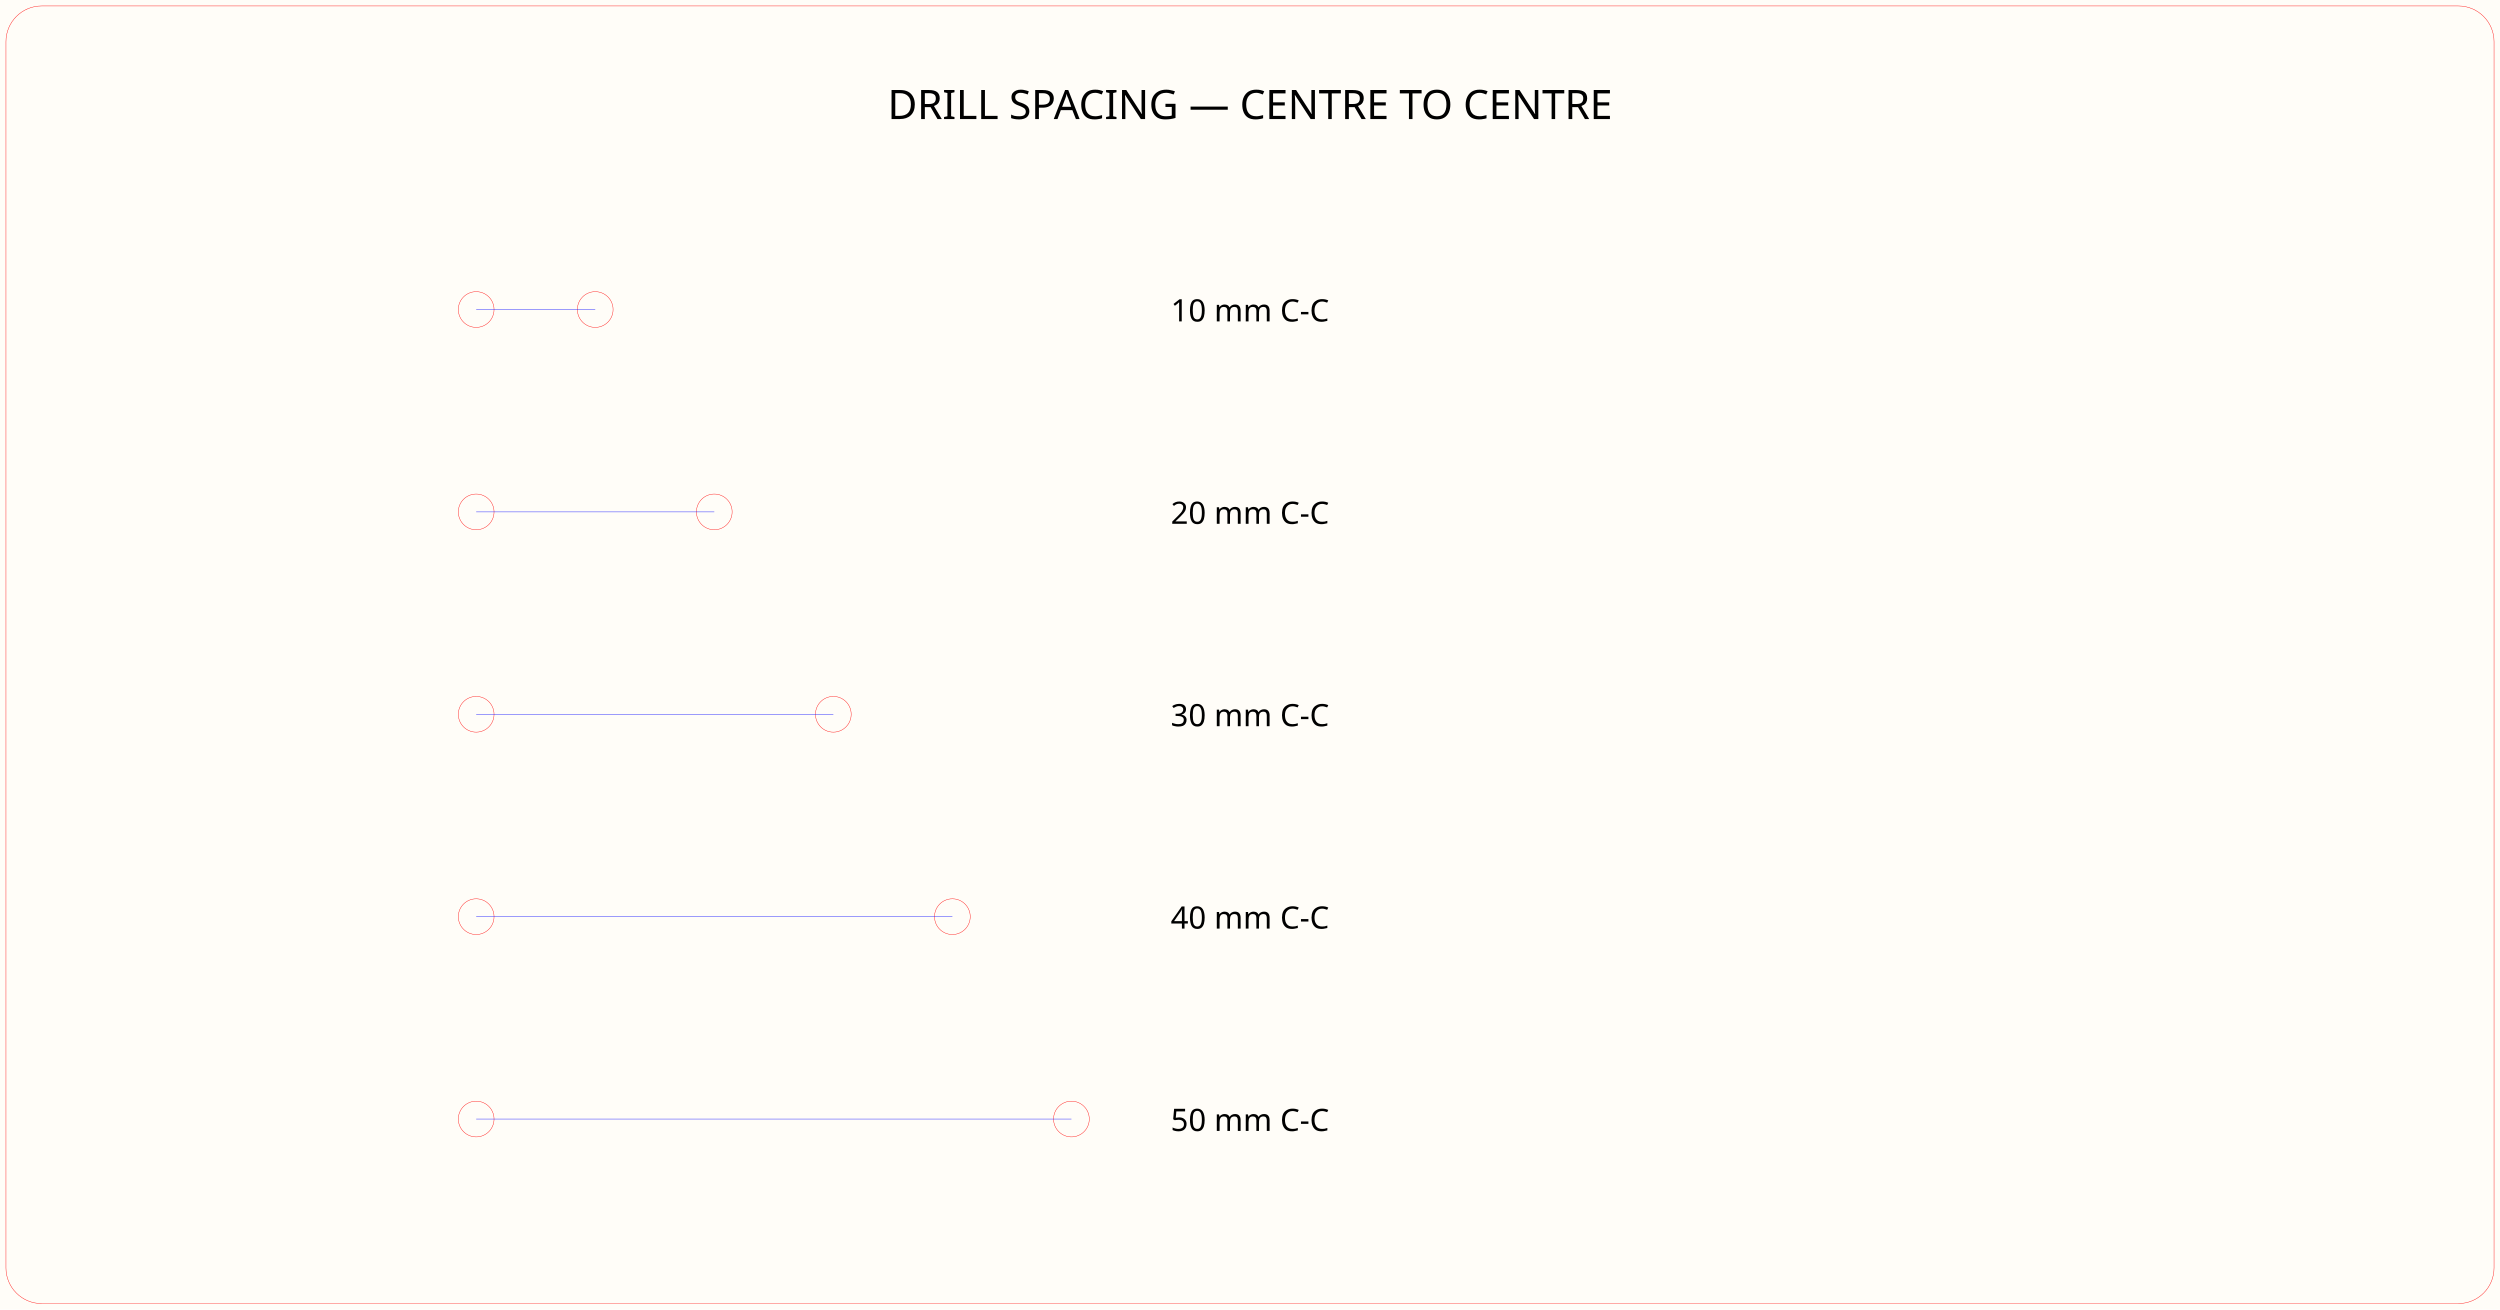
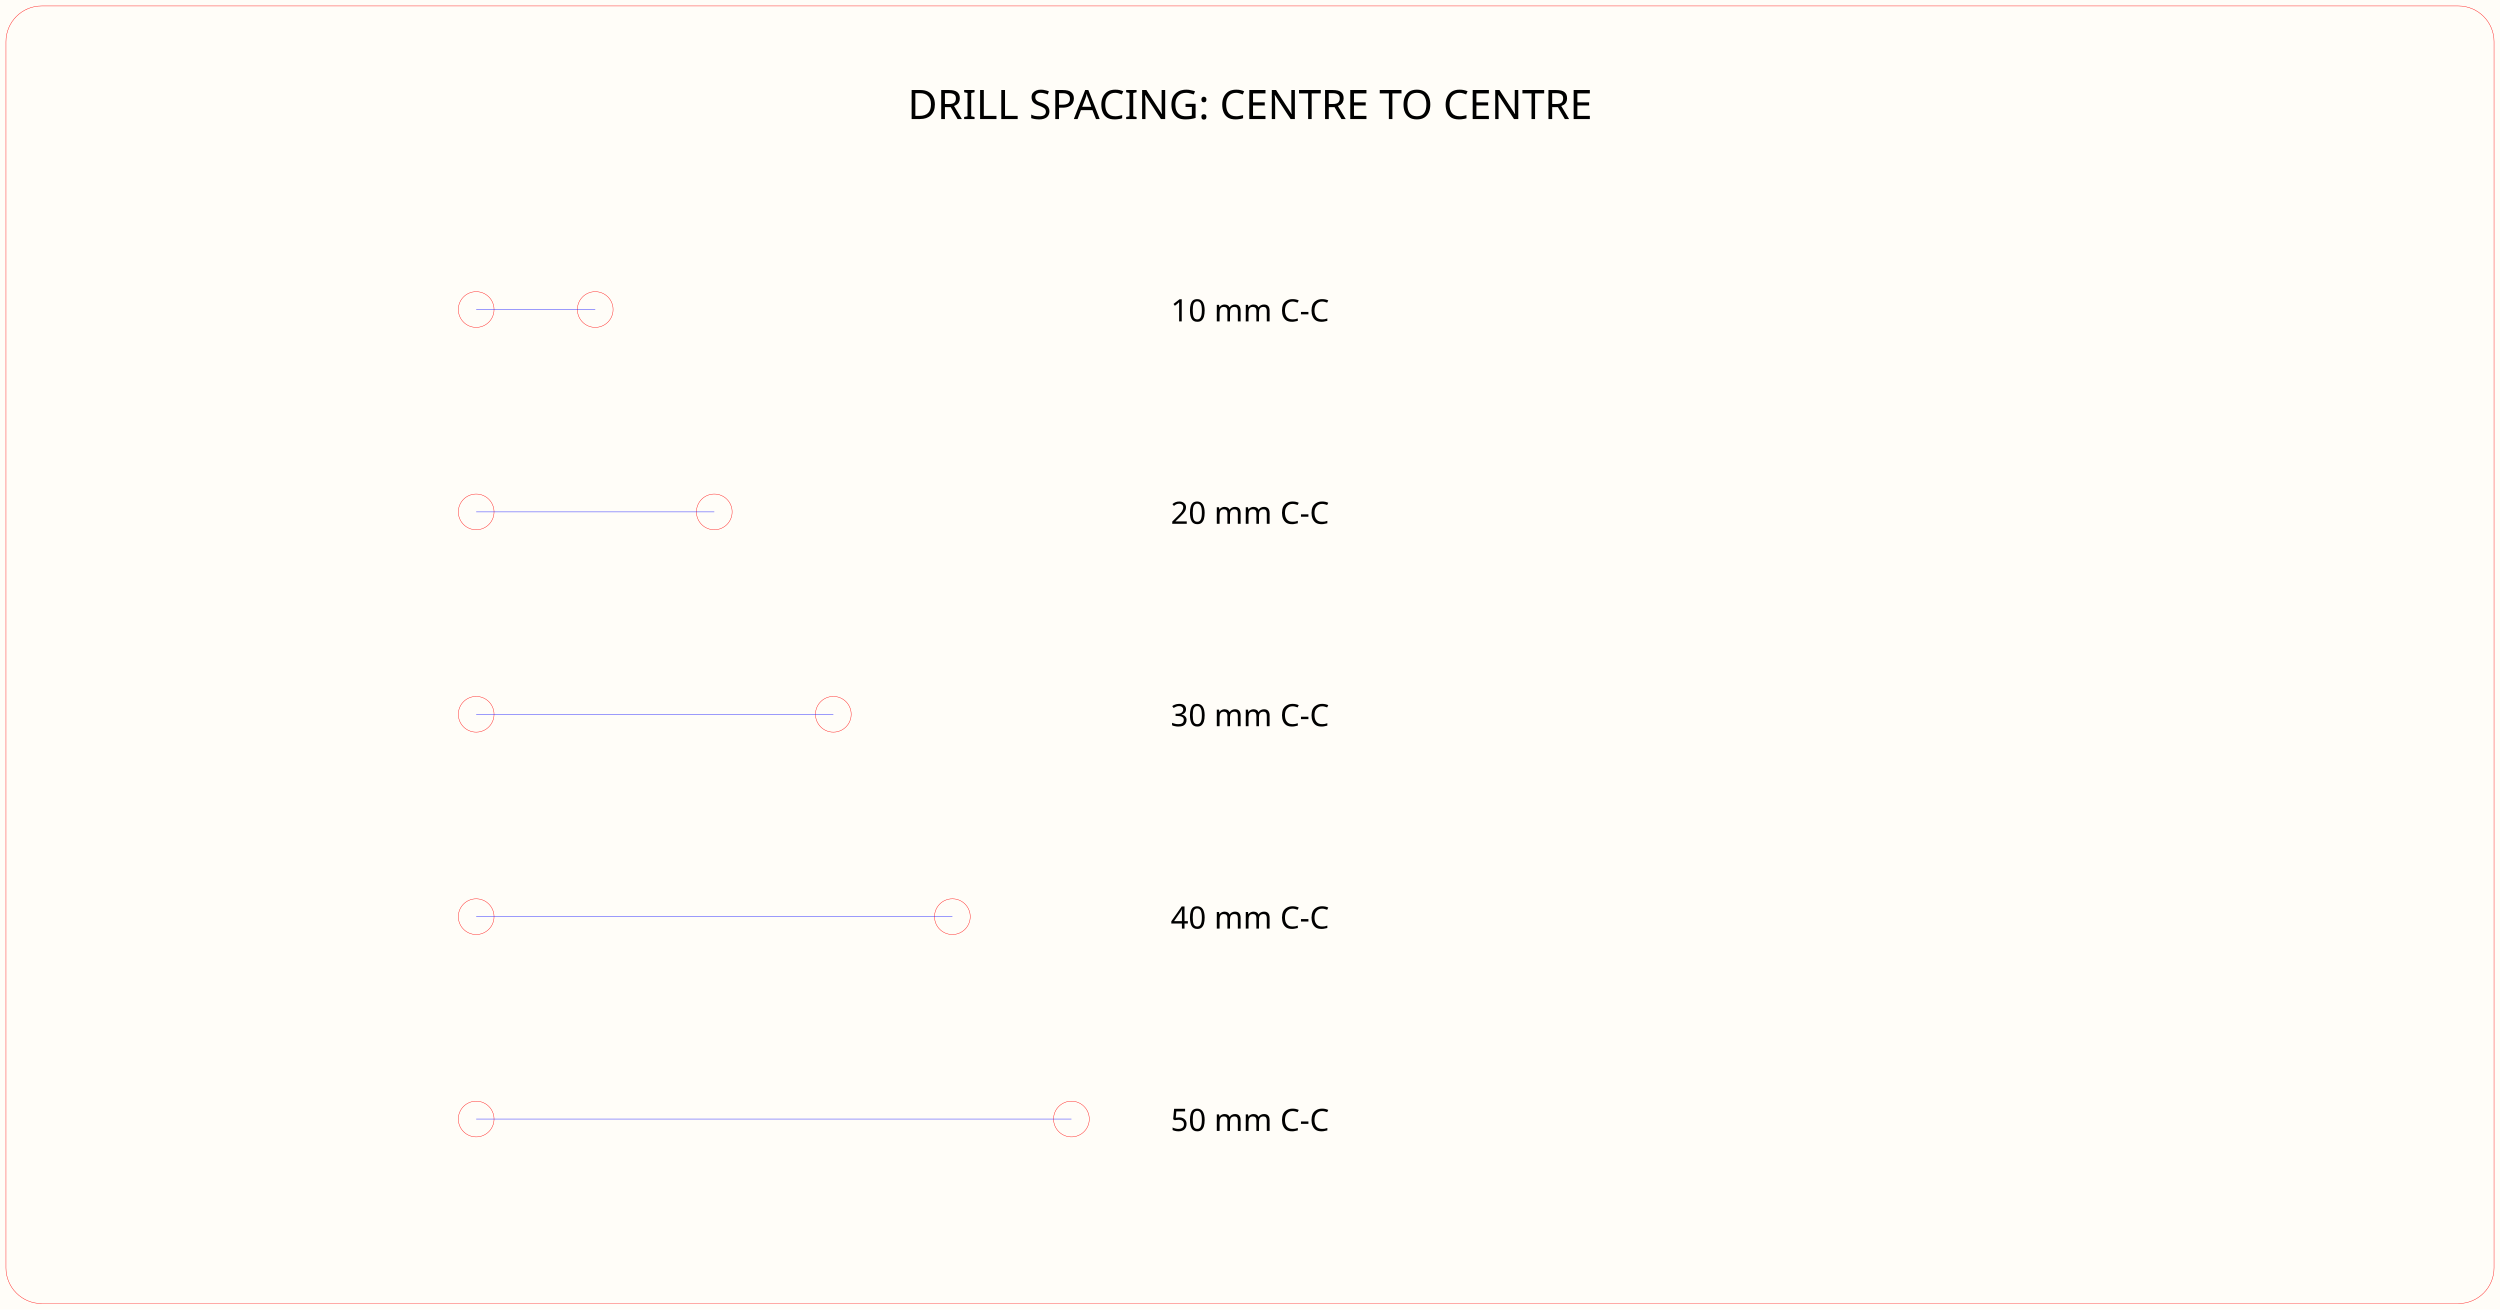
<svg xmlns="http://www.w3.org/2000/svg" width="640" height="335.238" viewBox="0 0 210 110">
  <rect x="0" y="0" width="210" height="110" fill="#fffdf8" />
  <g id="cut" aria-label="CUT">
    <rect x="0.5" y="0.5" width="209" height="109" rx="3" ry="3" fill="none" stroke="#ff0000" stroke-width="0.1" vector-effect="non-scaling-stroke" data-operation="CUT" data-closed="true" />
    <circle cx="40" cy="26" r="1.5" fill="none" stroke="#ff0000" stroke-width="0.1" vector-effect="non-scaling-stroke" data-operation="CUT" data-closed="true" />
    <circle cx="50" cy="26" r="1.5" fill="none" stroke="#ff0000" stroke-width="0.1" vector-effect="non-scaling-stroke" data-operation="CUT" data-closed="true" />
    <circle cx="40" cy="43" r="1.5" fill="none" stroke="#ff0000" stroke-width="0.1" vector-effect="non-scaling-stroke" data-operation="CUT" data-closed="true" />
    <circle cx="60" cy="43" r="1.5" fill="none" stroke="#ff0000" stroke-width="0.1" vector-effect="non-scaling-stroke" data-operation="CUT" data-closed="true" />
    <circle cx="40" cy="60" r="1.5" fill="none" stroke="#ff0000" stroke-width="0.1" vector-effect="non-scaling-stroke" data-operation="CUT" data-closed="true" />
    <circle cx="70" cy="60" r="1.5" fill="none" stroke="#ff0000" stroke-width="0.1" vector-effect="non-scaling-stroke" data-operation="CUT" data-closed="true" />
    <circle cx="40" cy="77" r="1.5" fill="none" stroke="#ff0000" stroke-width="0.1" vector-effect="non-scaling-stroke" data-operation="CUT" data-closed="true" />
    <circle cx="80" cy="77" r="1.5" fill="none" stroke="#ff0000" stroke-width="0.1" vector-effect="non-scaling-stroke" data-operation="CUT" data-closed="true" />
    <circle cx="40" cy="94" r="1.5" fill="none" stroke="#ff0000" stroke-width="0.1" vector-effect="non-scaling-stroke" data-operation="CUT" data-closed="true" />
    <circle cx="90" cy="94" r="1.5" fill="none" stroke="#ff0000" stroke-width="0.1" vector-effect="non-scaling-stroke" data-operation="CUT" data-closed="true" />
  </g>
  <g id="score" aria-label="SCORE">
    <line x1="40" y1="26" x2="50" y2="26" fill="none" stroke="#0000ff" stroke-width="0.1" vector-effect="non-scaling-stroke" data-operation="SCORE" data-closed="false" />
    <line x1="40" y1="43" x2="60" y2="43" fill="none" stroke="#0000ff" stroke-width="0.1" vector-effect="non-scaling-stroke" data-operation="SCORE" data-closed="false" />
    <line x1="40" y1="60" x2="70" y2="60" fill="none" stroke="#0000ff" stroke-width="0.1" vector-effect="non-scaling-stroke" data-operation="SCORE" data-closed="false" />
    <line x1="40" y1="77" x2="80" y2="77" fill="none" stroke="#0000ff" stroke-width="0.1" vector-effect="non-scaling-stroke" data-operation="SCORE" data-closed="false" />
    <line x1="40" y1="94" x2="90" y2="94" fill="none" stroke="#0000ff" stroke-width="0.1" vector-effect="non-scaling-stroke" data-operation="SCORE" data-closed="false" />
  </g>
  <g id="engrave" aria-label="ENGRAVE">
-     <text x="105" y="10" font-family="sans-serif" font-size="3.4" text-anchor="middle" fill="#000000" stroke="none" data-operation="ENGRAVE">DRILL SPACING — CENTRE TO CENTRE</text>
+     <text x="105" y="10" font-family="sans-serif" font-size="3.4" text-anchor="middle" fill="#000000" stroke="none" data-operation="ENGRAVE">DRILL SPACING: CENTRE TO CENTRE</text>
    <text x="105" y="27" font-family="sans-serif" font-size="2.6" text-anchor="middle" fill="#000000" stroke="none" data-operation="ENGRAVE">10 mm C-C</text>
    <text x="105" y="44" font-family="sans-serif" font-size="2.6" text-anchor="middle" fill="#000000" stroke="none" data-operation="ENGRAVE">20 mm C-C</text>
    <text x="105" y="61" font-family="sans-serif" font-size="2.6" text-anchor="middle" fill="#000000" stroke="none" data-operation="ENGRAVE">30 mm C-C</text>
    <text x="105" y="78" font-family="sans-serif" font-size="2.6" text-anchor="middle" fill="#000000" stroke="none" data-operation="ENGRAVE">40 mm C-C</text>
    <text x="105" y="95" font-family="sans-serif" font-size="2.6" text-anchor="middle" fill="#000000" stroke="none" data-operation="ENGRAVE">50 mm C-C</text>
  </g>
</svg>
